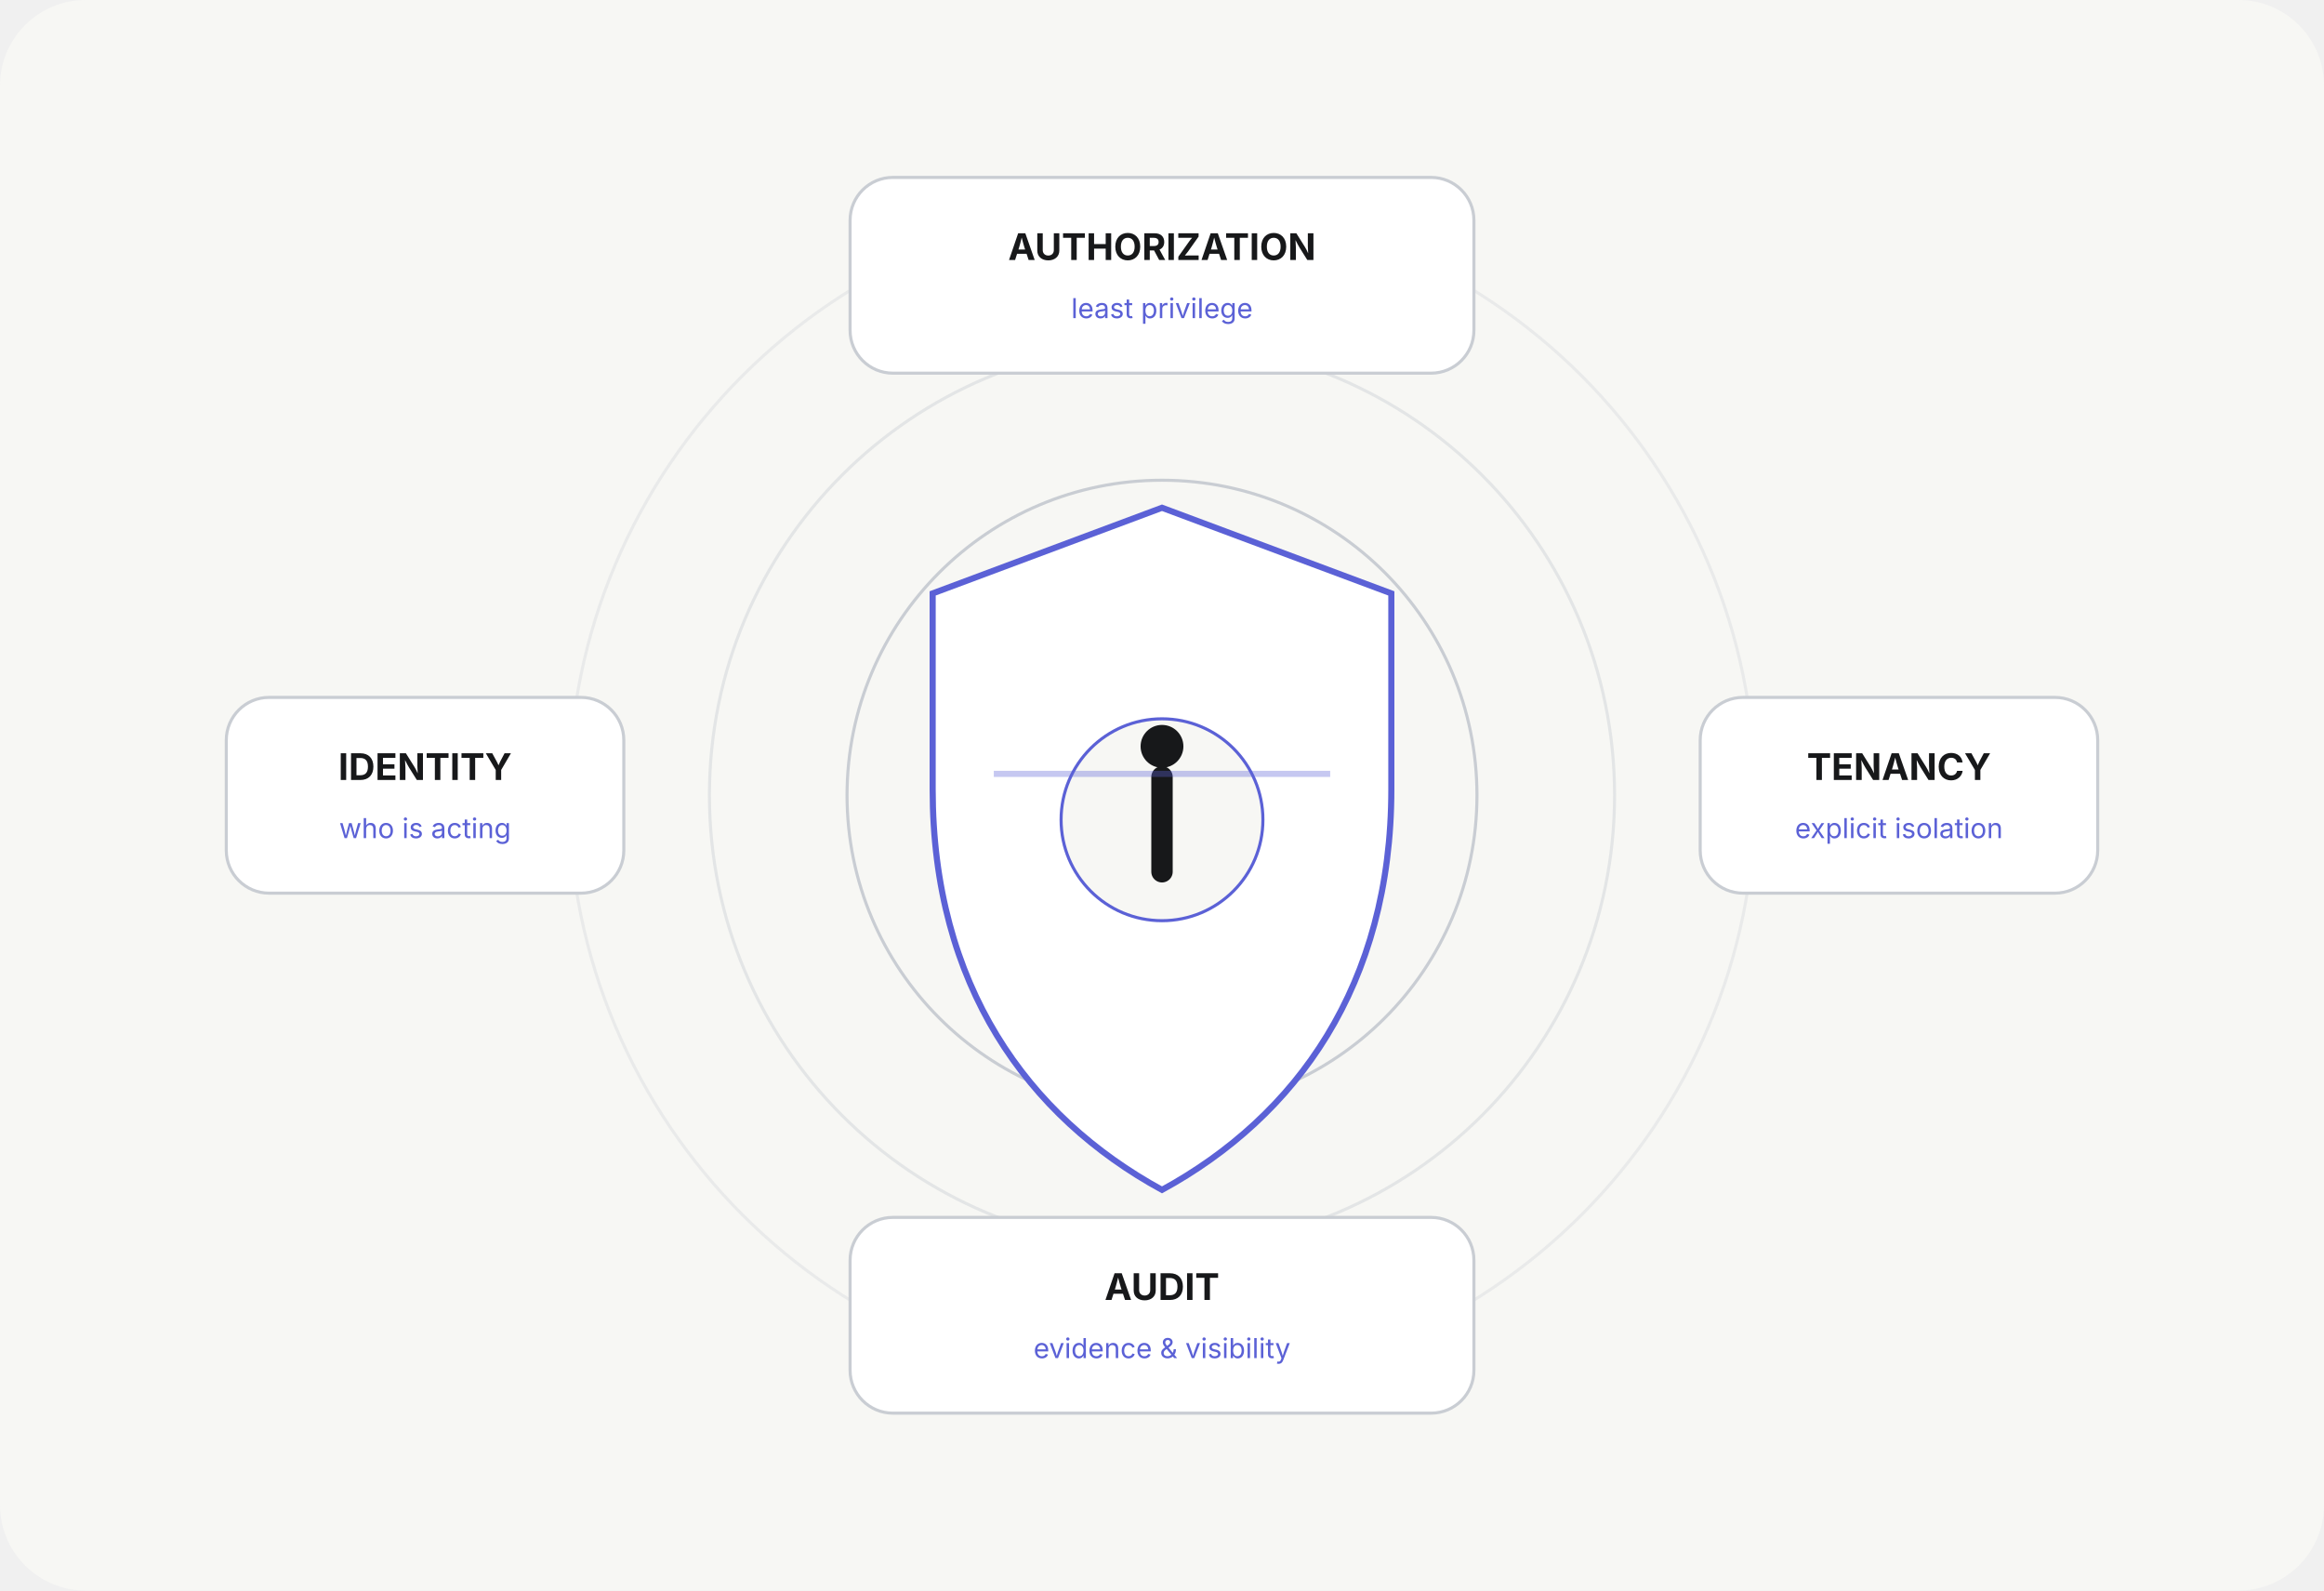
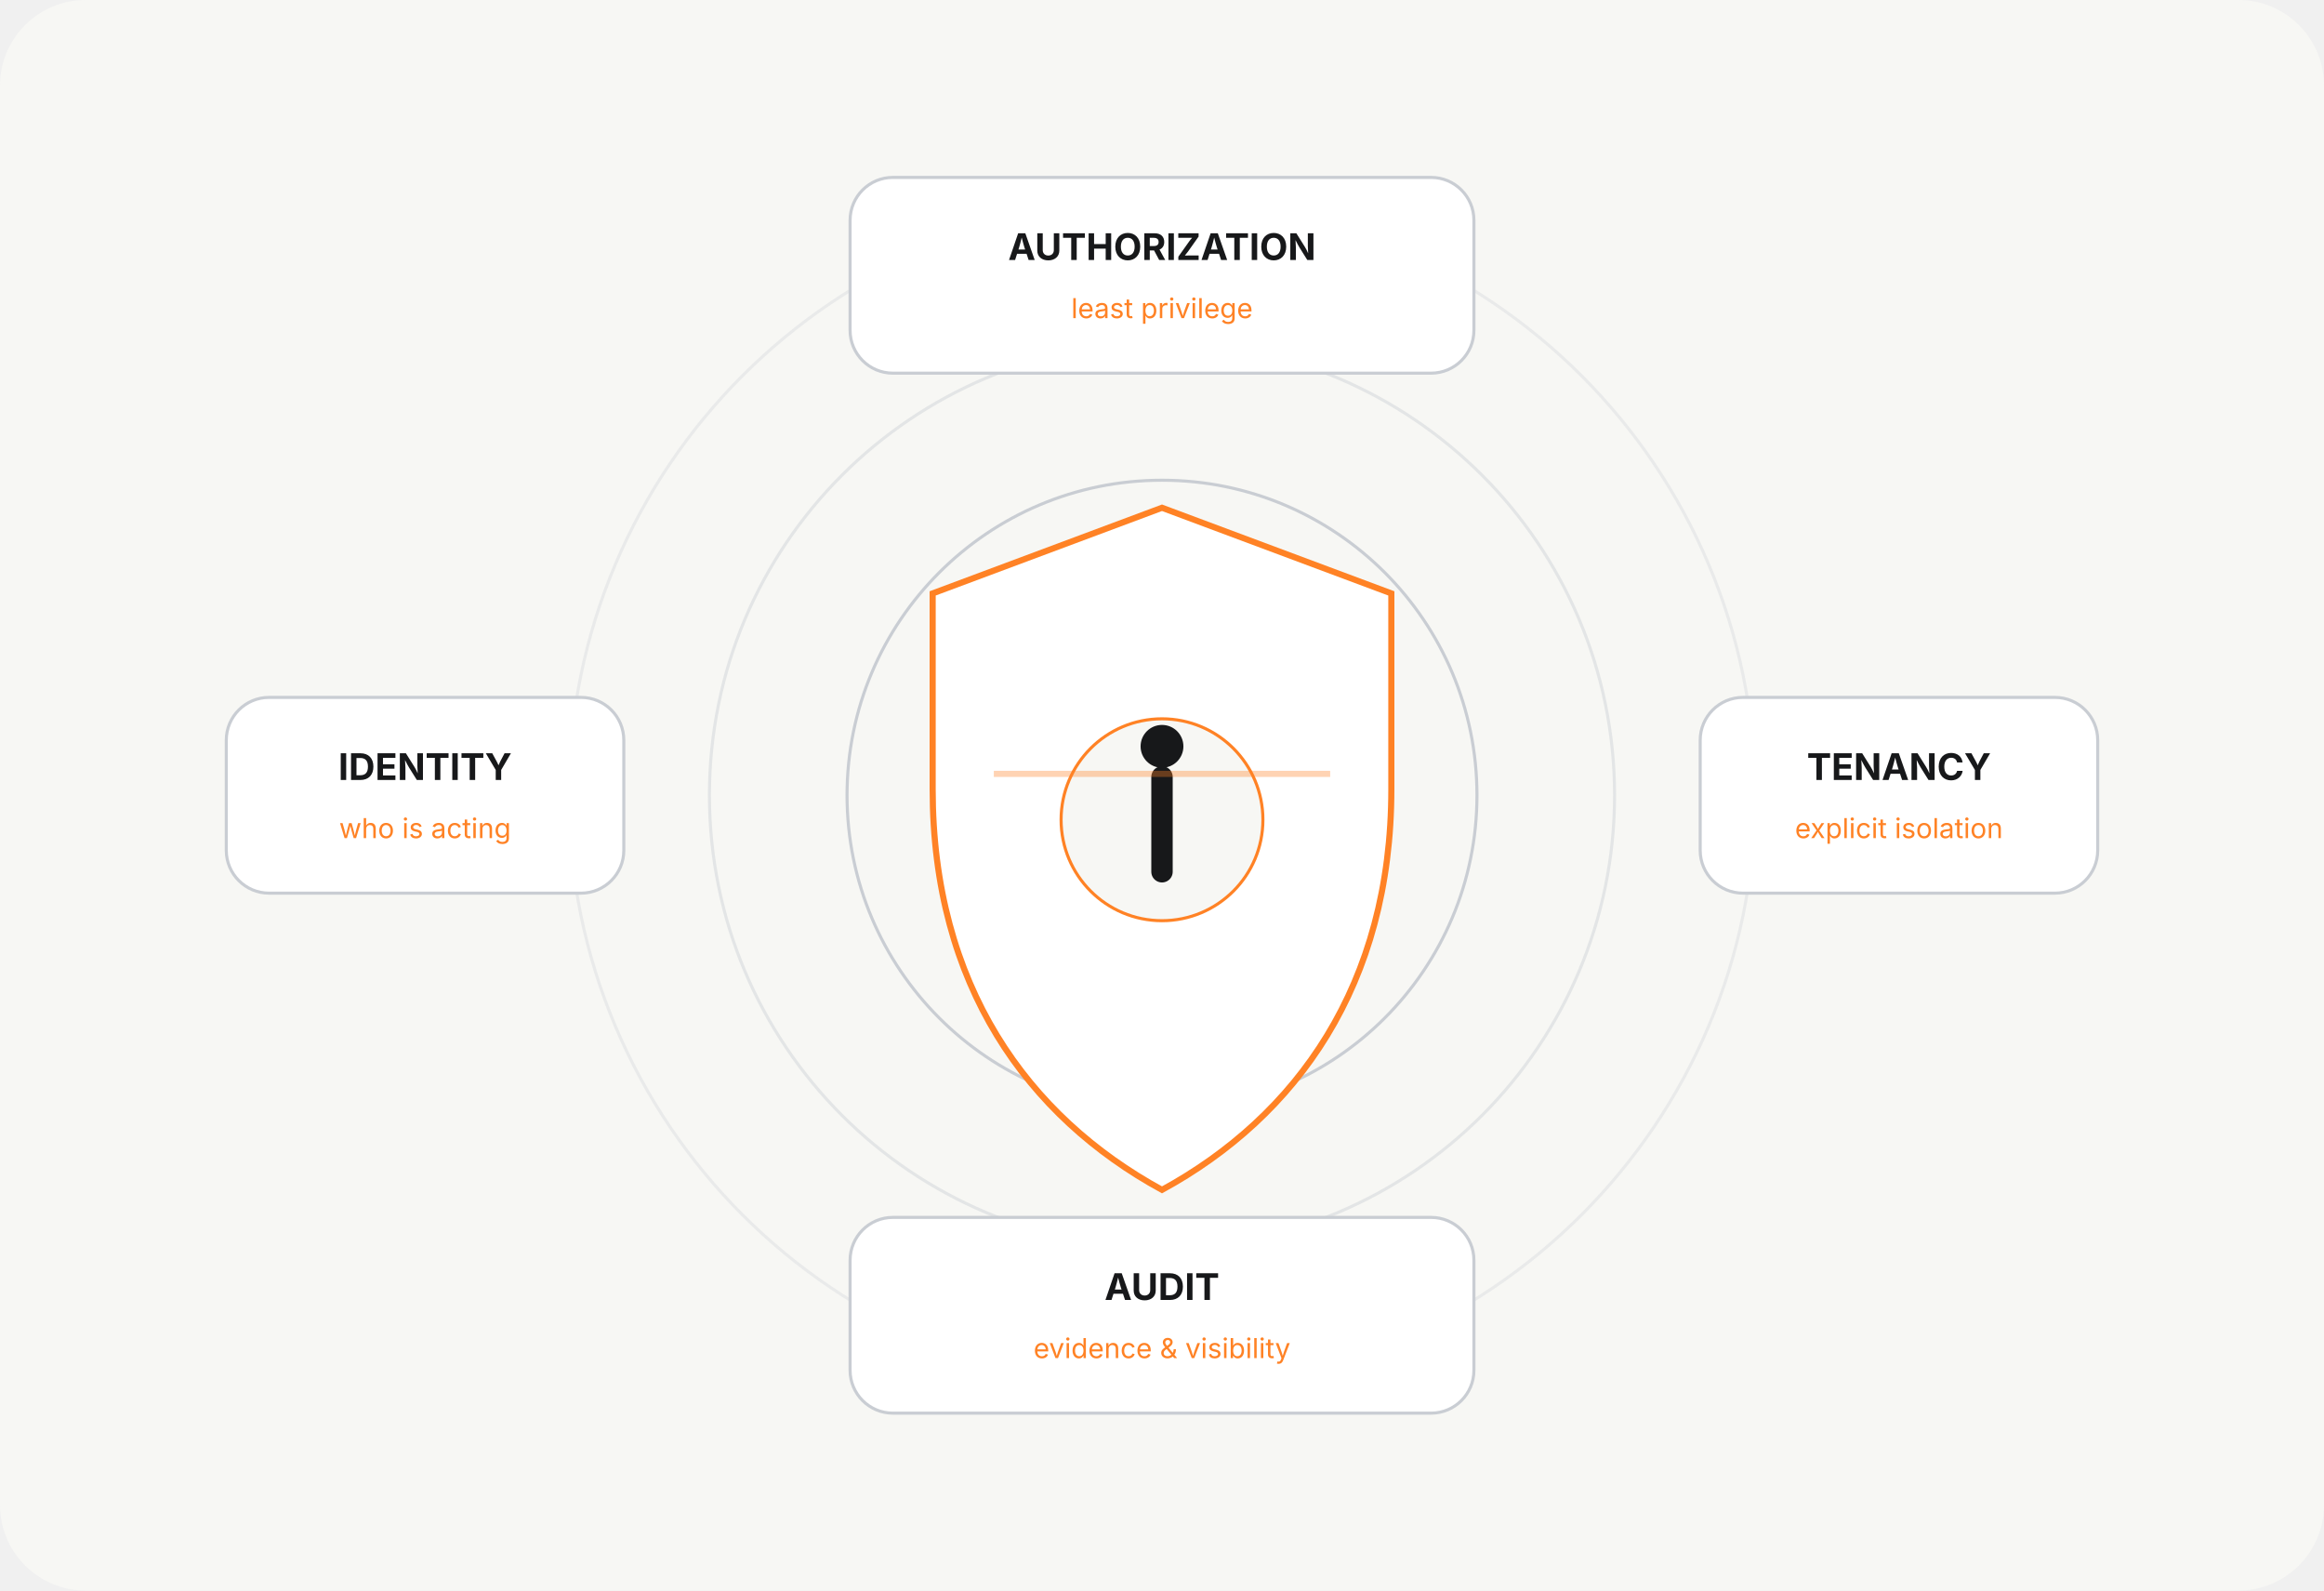
<svg xmlns="http://www.w3.org/2000/svg" viewBox="0 0 760 520" role="img" aria-labelledby="title desc">
  <style>
.scan{animation:scan 5.2s ease-in-out infinite}.ring{animation:ring 4.6s ease-in-out infinite}
@keyframes scan{0%,100%{transform:translateY(-36px);opacity:.2}50%{transform:translateY(36px);opacity:1}}@keyframes ring{50%{stroke-opacity:.75}}
@media(prefers-reduced-motion:reduce){.scan,.ring{animation:none}}
</style>
  <rect width="760" height="520" rx="28" fill="#f7f7f4" />
  <g fill="none" stroke="#c9cdd3">
    <circle class="ring" cx="380" cy="260" r="194" stroke-opacity=".3" />
    <circle class="ring" cx="380" cy="260" r="148" stroke-opacity=".42" />
    <circle cx="380" cy="260" r="103" stroke="#c9cdd3" />
  </g>
  <g fill="#ffffff" stroke="#c9cdd3" font-family="Inter,Arial,sans-serif" text-anchor="middle">
    <rect x="74" y="228" width="130" height="64" rx="14" />
    <rect x="278" y="58" width="204" height="64" rx="14" />
    <rect x="556" y="228" width="130" height="64" rx="14" />
    <rect x="278" y="398" width="204" height="64" rx="14" />
  </g>
  <g fill="#17181a" font-family="Inter,Arial,sans-serif" text-anchor="middle">
    <text x="139" y="255" font-size="12" font-weight="700">IDENTITY</text>
-     <text x="139" y="274" font-size="9" fill="#5b61d6">who is acting</text>
+     <text x="139" y="274" font-size="9" fill="#ff8225">who is acting</text>
    <text x="380" y="85" font-size="12" font-weight="700">AUTHORIZATION</text>
-     <text x="380" y="104" font-size="9" fill="#5b61d6">least privilege</text>
+     <text x="380" y="104" font-size="9" fill="#ff8225">least privilege</text>
    <text x="621" y="255" font-size="12" font-weight="700">TENANCY</text>
-     <text x="621" y="274" font-size="9" fill="#5b61d6">explicit isolation</text>
+     <text x="621" y="274" font-size="9" fill="#ff8225">explicit isolation</text>
    <text x="380" y="425" font-size="12" font-weight="700">AUDIT</text>
-     <text x="380" y="444" font-size="9" fill="#5b61d6">evidence &amp; visibility</text>
+     <text x="380" y="444" font-size="9" fill="#ff8225">evidence &amp; visibility</text>
  </g>
-   <path d="M380 166L455 194V258C455 322 424 365 380 389C336 365 305 322 305 258V194L380 166Z" fill="#ffffff" stroke="#5b61d6" stroke-width="2" />
-   <circle cx="380" cy="268" r="33" fill="#f7f7f4" stroke="#5b61d6" />
+   <path d="M380 166L455 194V258C455 322 424 365 380 389C336 365 305 322 305 258V194L380 166Z" fill="#ffffff" stroke="#ff8225" stroke-width="2" />
+   <circle cx="380" cy="268" r="33" fill="#f7f7f4" stroke="#ff8225" />
  <path d="M380 254V285" stroke="#17181a" stroke-width="7" stroke-linecap="round" />
  <circle cx="380" cy="244" r="7" fill="#17181a" />
-   <rect class="scan" x="325" y="252" width="110" height="2" fill="#5b61d6" opacity=".35" />
+   <rect class="scan" x="325" y="252" width="110" height="2" fill="#ff8225" opacity=".35" />
</svg>
